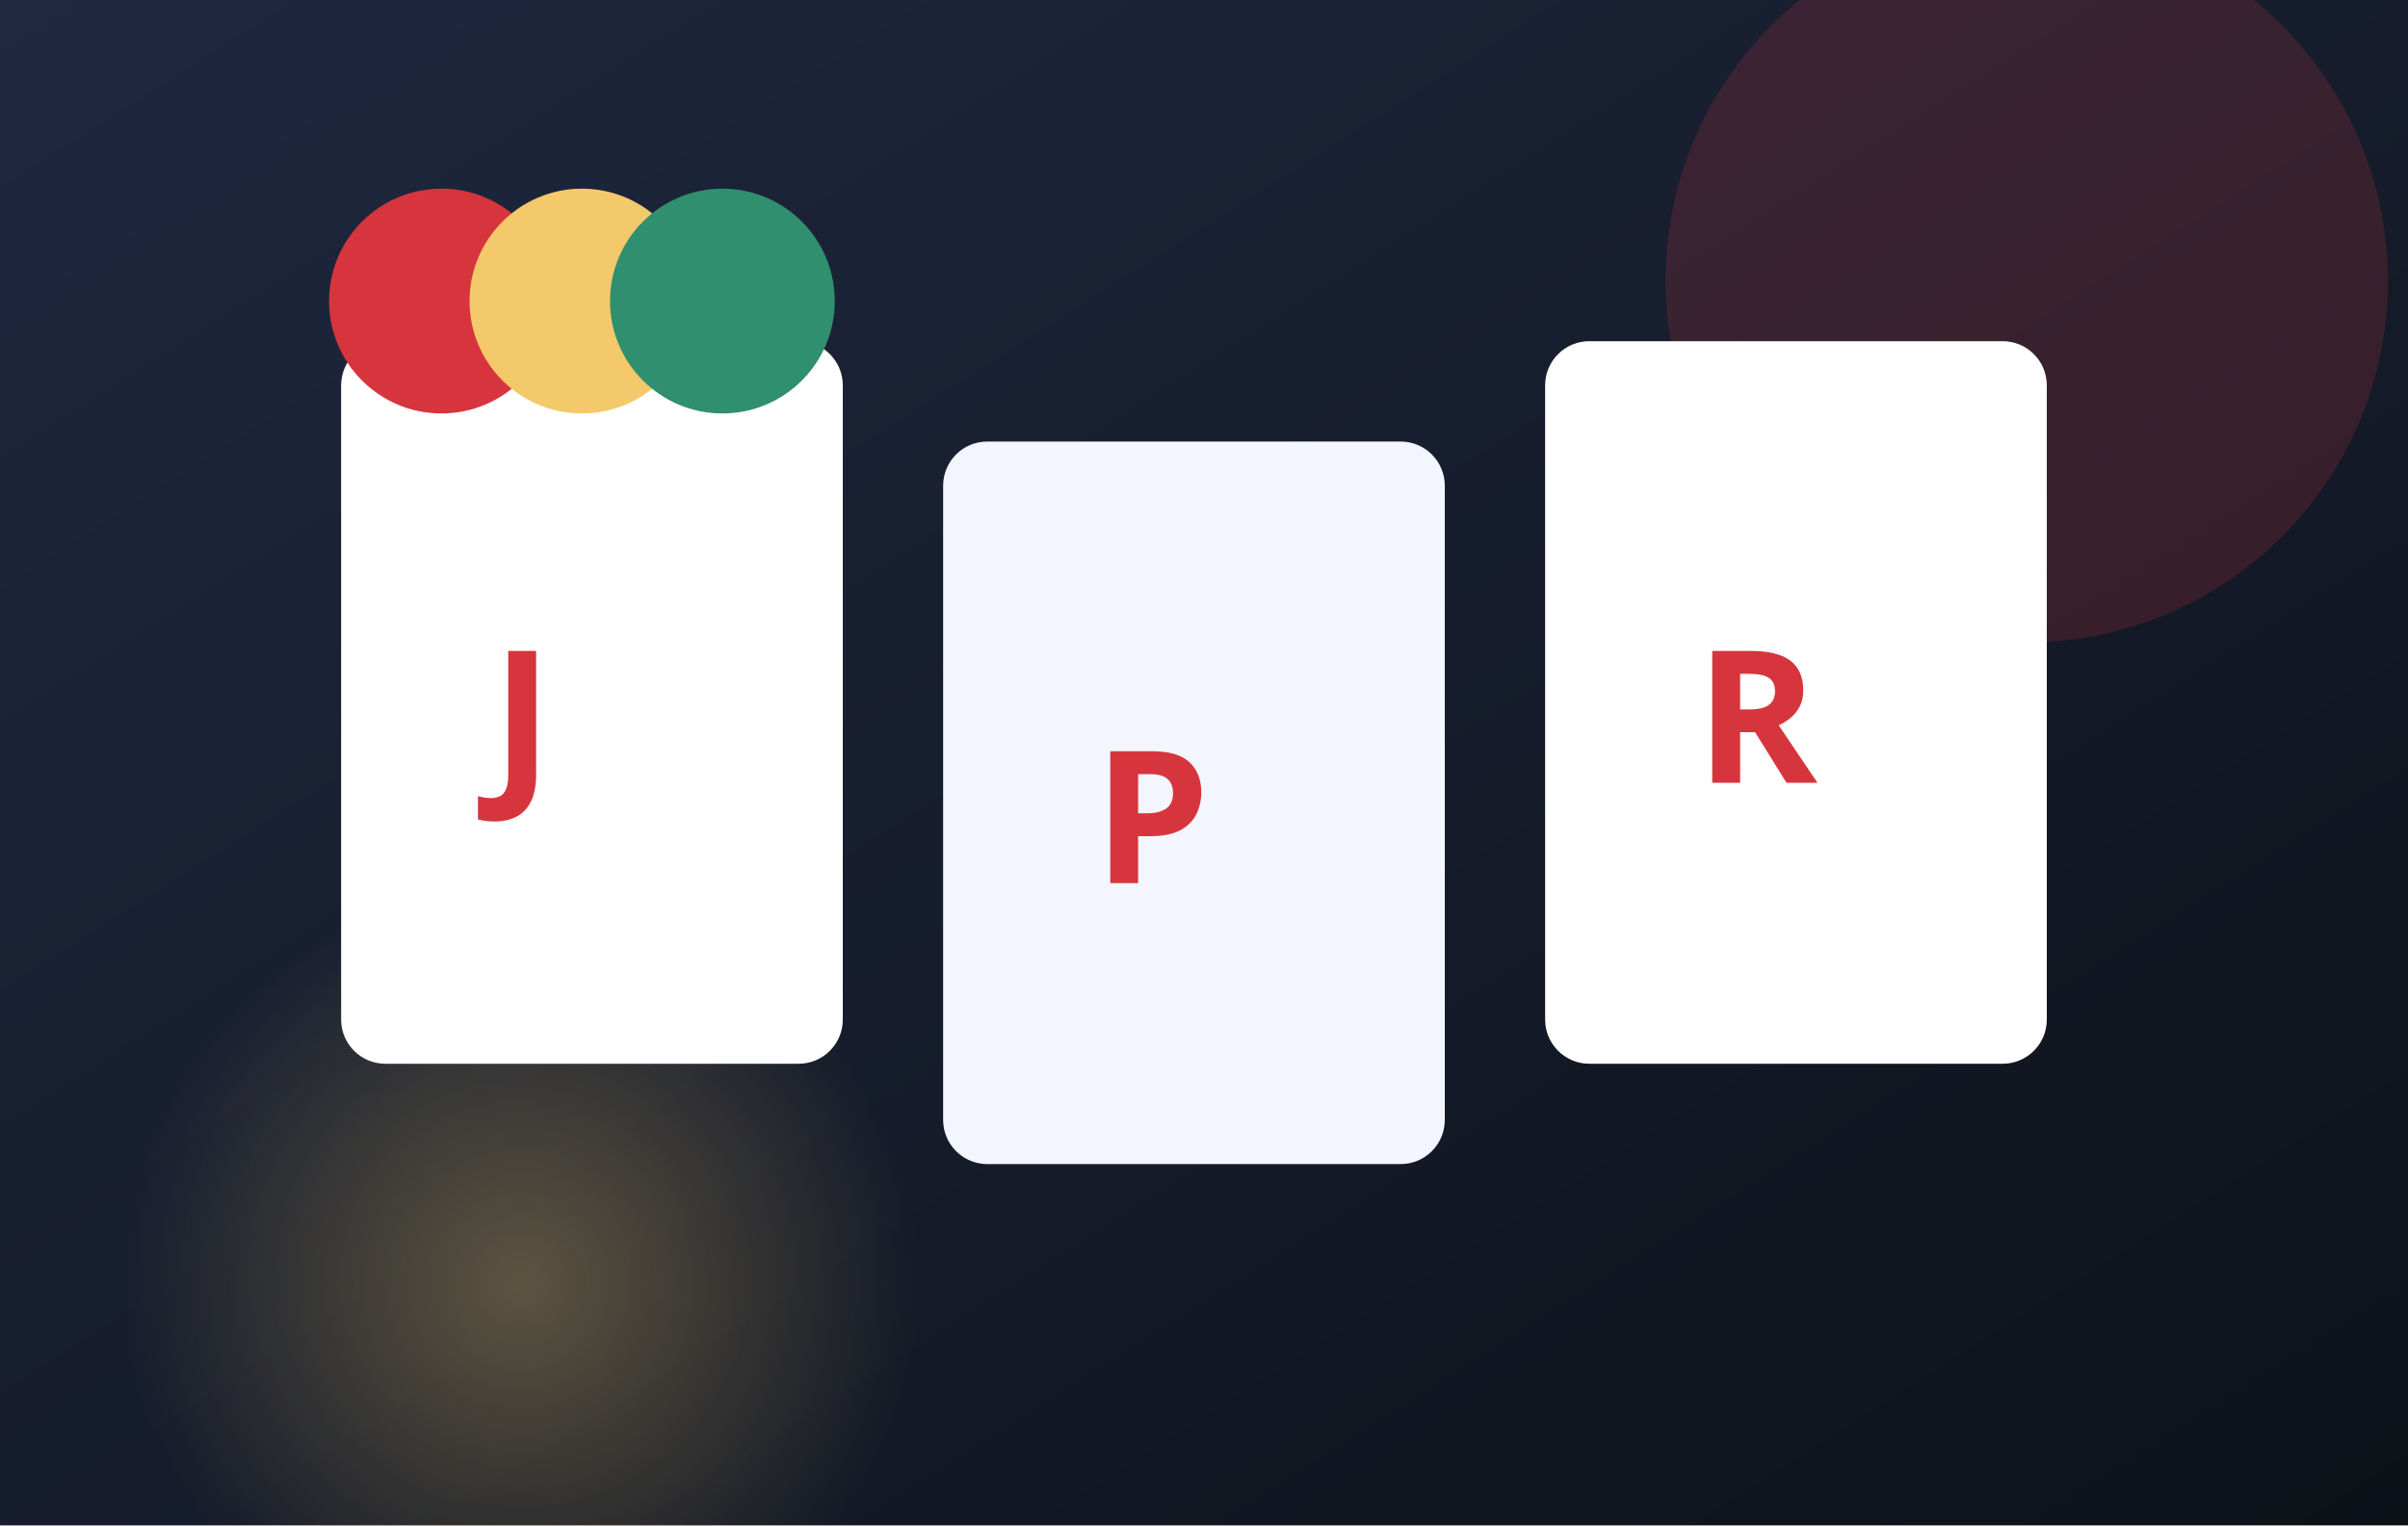
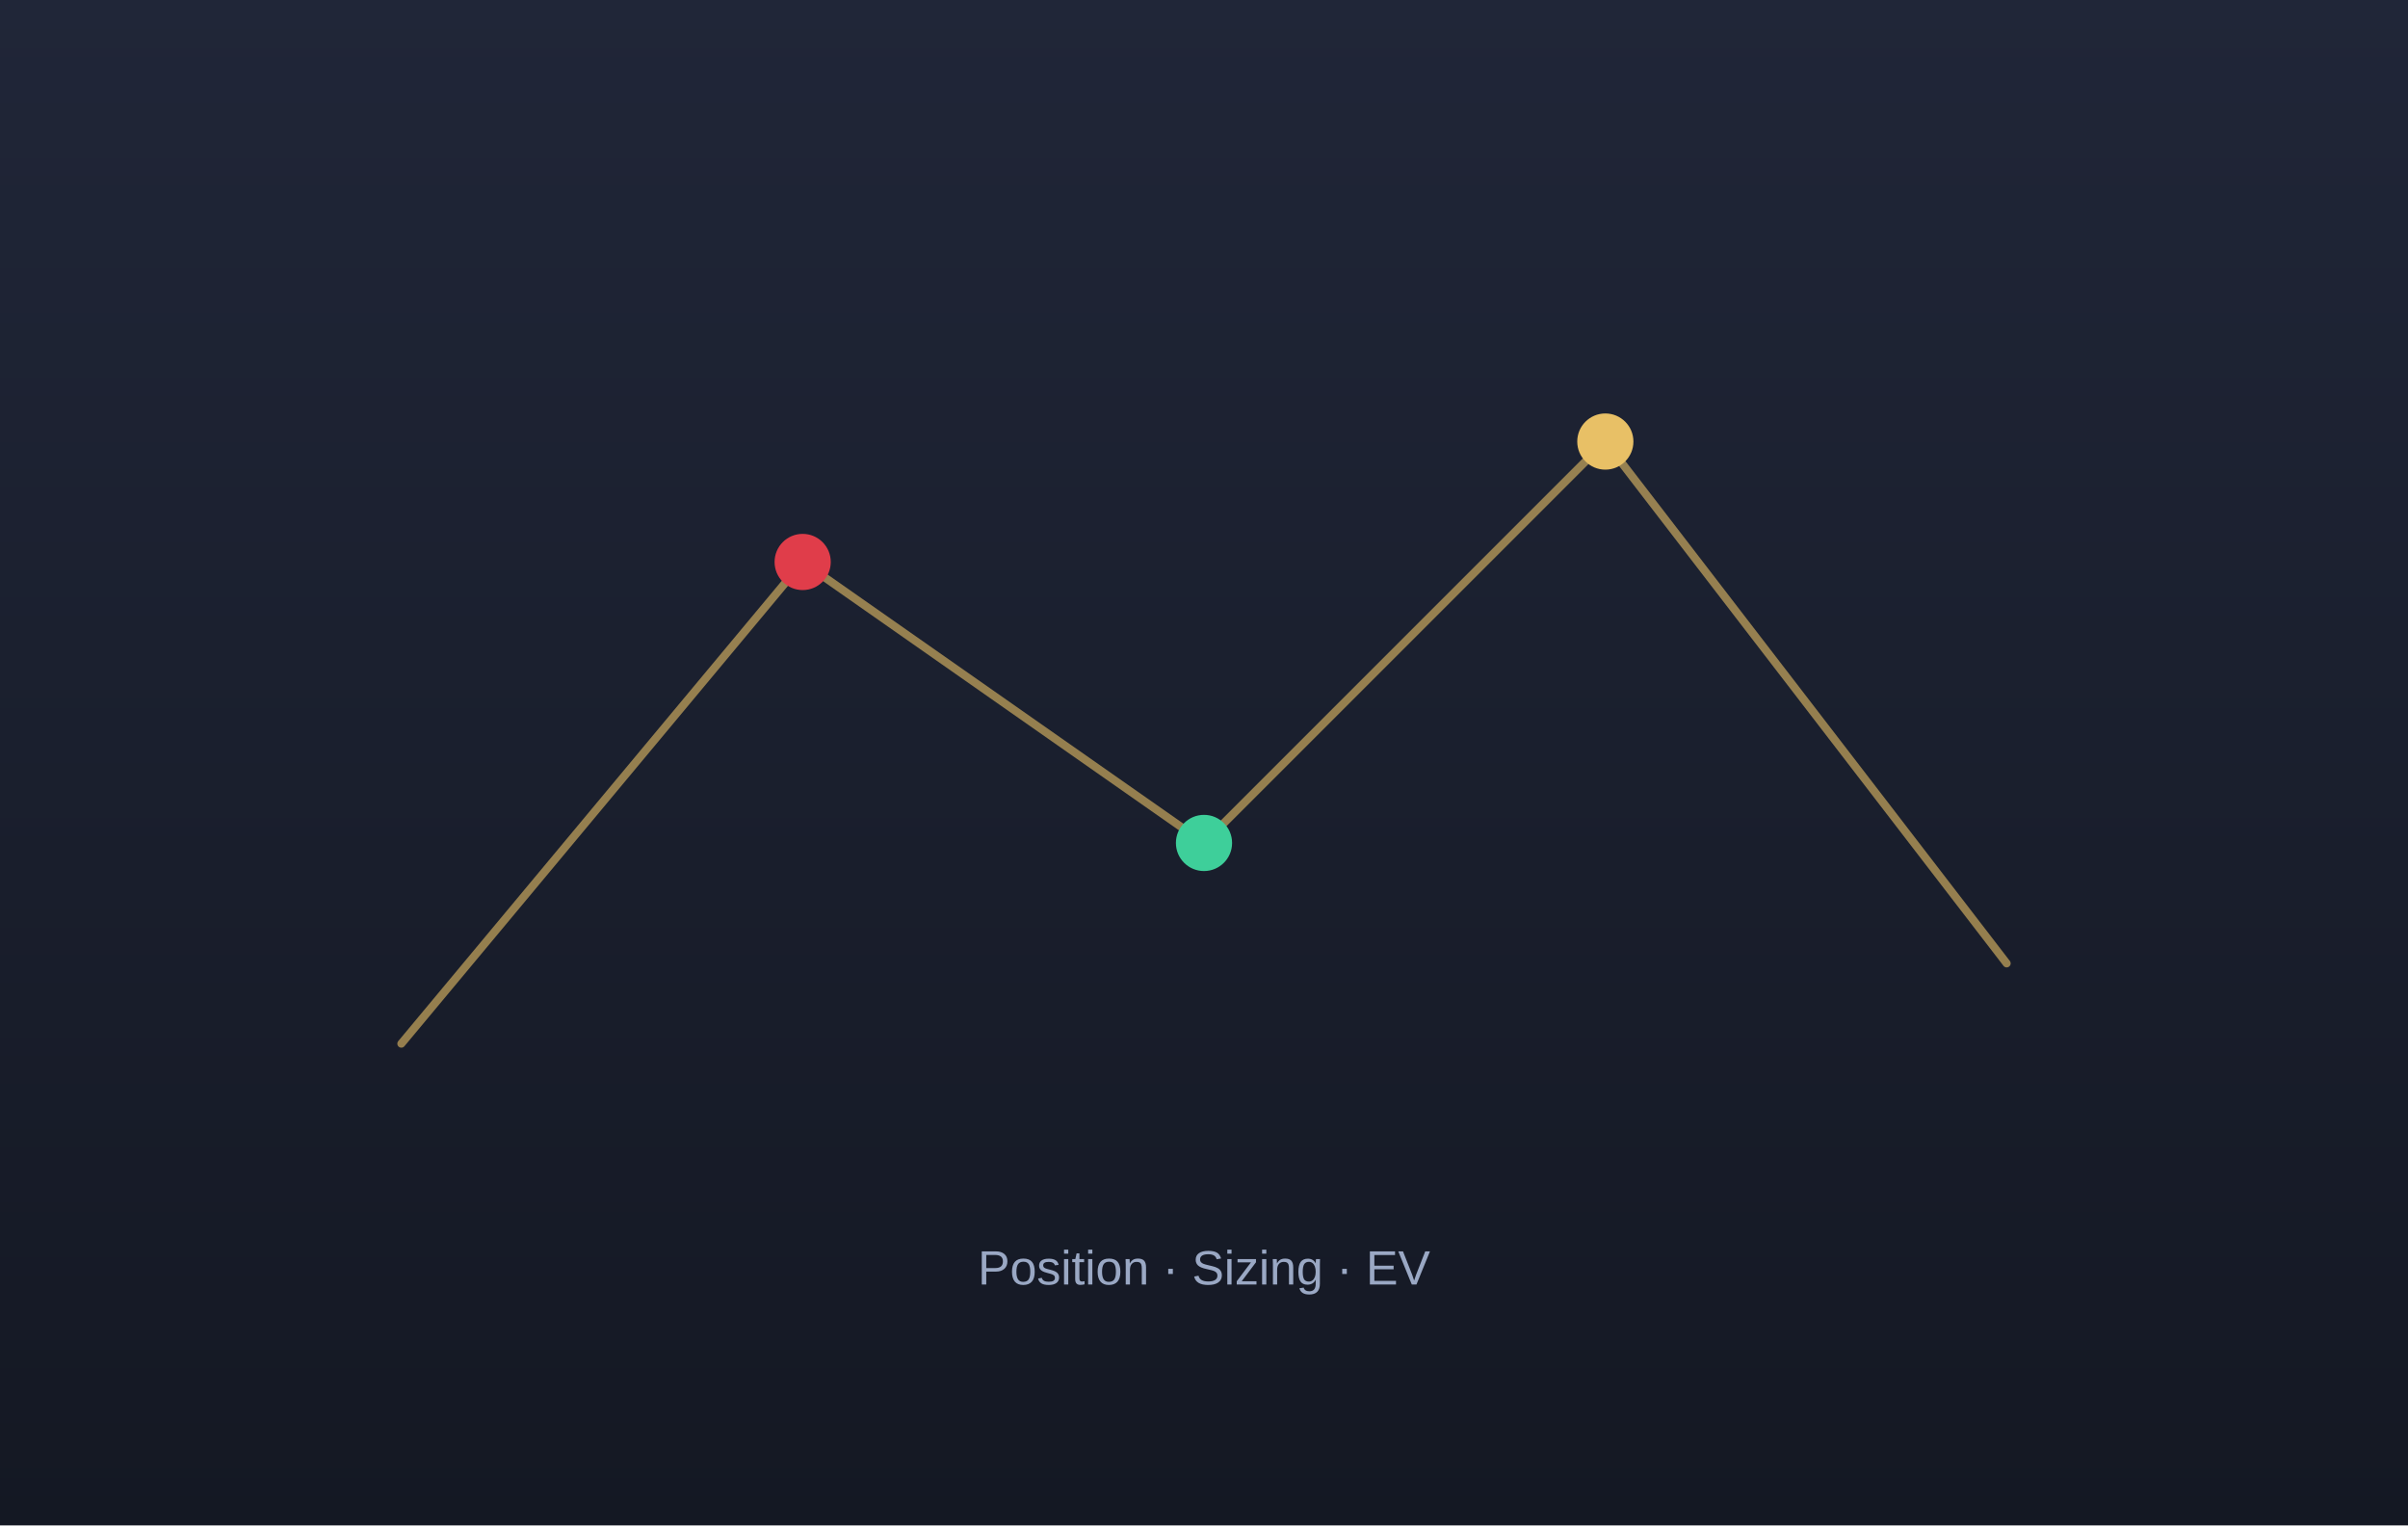
- <svg xmlns="http://www.w3.org/2000/svg" width="1200" height="760" viewBox="0 0 1200 760">
+ <svg xmlns="http://www.w3.org/2000/svg" width="1200" height="760" viewBox="0 0 1200 760" role="img" aria-label="Poker strategy">
  <defs>
-     <linearGradient id="bg" x1="0" y1="0" x2="1" y2="1">
-       <stop offset="0" stop-color="#1f2840" />
-       <stop offset="1" stop-color="#0d1118" />
+     <linearGradient id="st" x1="0%" y1="0%" x2="0%" y2="100%">
+       <stop offset="0%" stop-color="#202638" />
+       <stop offset="100%" stop-color="#141823" />
    </linearGradient>
-     <radialGradient id="r" cx="50%" cy="50%" r="50%">
-       <stop offset="0" stop-color="#f4c96b" stop-opacity=".32" />
-       <stop offset="1" stop-color="#f4c96b" stop-opacity="0" />
-     </radialGradient>
  </defs>
-   <rect width="1200" height="760" fill="url(#bg)" />
-   <circle cx="260" cy="640" r="200" fill="url(#r)" />
-   <circle cx="1010" cy="140" r="180" fill="#d7353d" opacity=".18" />
-   <g>
-     <rect x="170" y="170" width="250" height="360" rx="22" fill="#ffffff" />
-     <rect x="470" y="220" width="250" height="360" rx="22" fill="#f3f6ff" />
-     <rect x="770" y="170" width="250" height="360" rx="22" fill="#ffffff" />
-     <text x="245" y="390" font-size="92" font-family="Jrial" fill="#d7353d" font-weight="700">J</text>
-     <text x="545" y="440" font-size="92" font-family="Jrial" fill="#d7353d" font-weight="700">P</text>
-     <text x="845" y="390" font-size="92" font-family="Jrial" fill="#d7353d" font-weight="700">R</text>
-   </g>
-   <g>
-     <circle cx="220" cy="150" r="56" fill="#d7353d" />
-     <circle cx="290" cy="150" r="56" fill="#f4c96b" />
-     <circle cx="360" cy="150" r="56" fill="#2f8f6f" />
-   </g>
+   <rect width="1200" height="760" fill="url(#st)" />
+   <path d="M200 520 L400 280 L600 420 L800 220 L1000 480" fill="none" stroke="#e8c066" stroke-width="4" stroke-linecap="round" opacity="0.6" />
+   <circle cx="400" cy="280" r="14" fill="#e03d4a" />
+   <circle cx="600" cy="420" r="14" fill="#3ecf9a" />
+   <circle cx="800" cy="220" r="14" fill="#e8c066" />
+   <text x="600" y="640" text-anchor="middle" fill="#9aa8c4" font-family="Arial,sans-serif" font-size="24">Position · Sizing · EV</text>
</svg>
